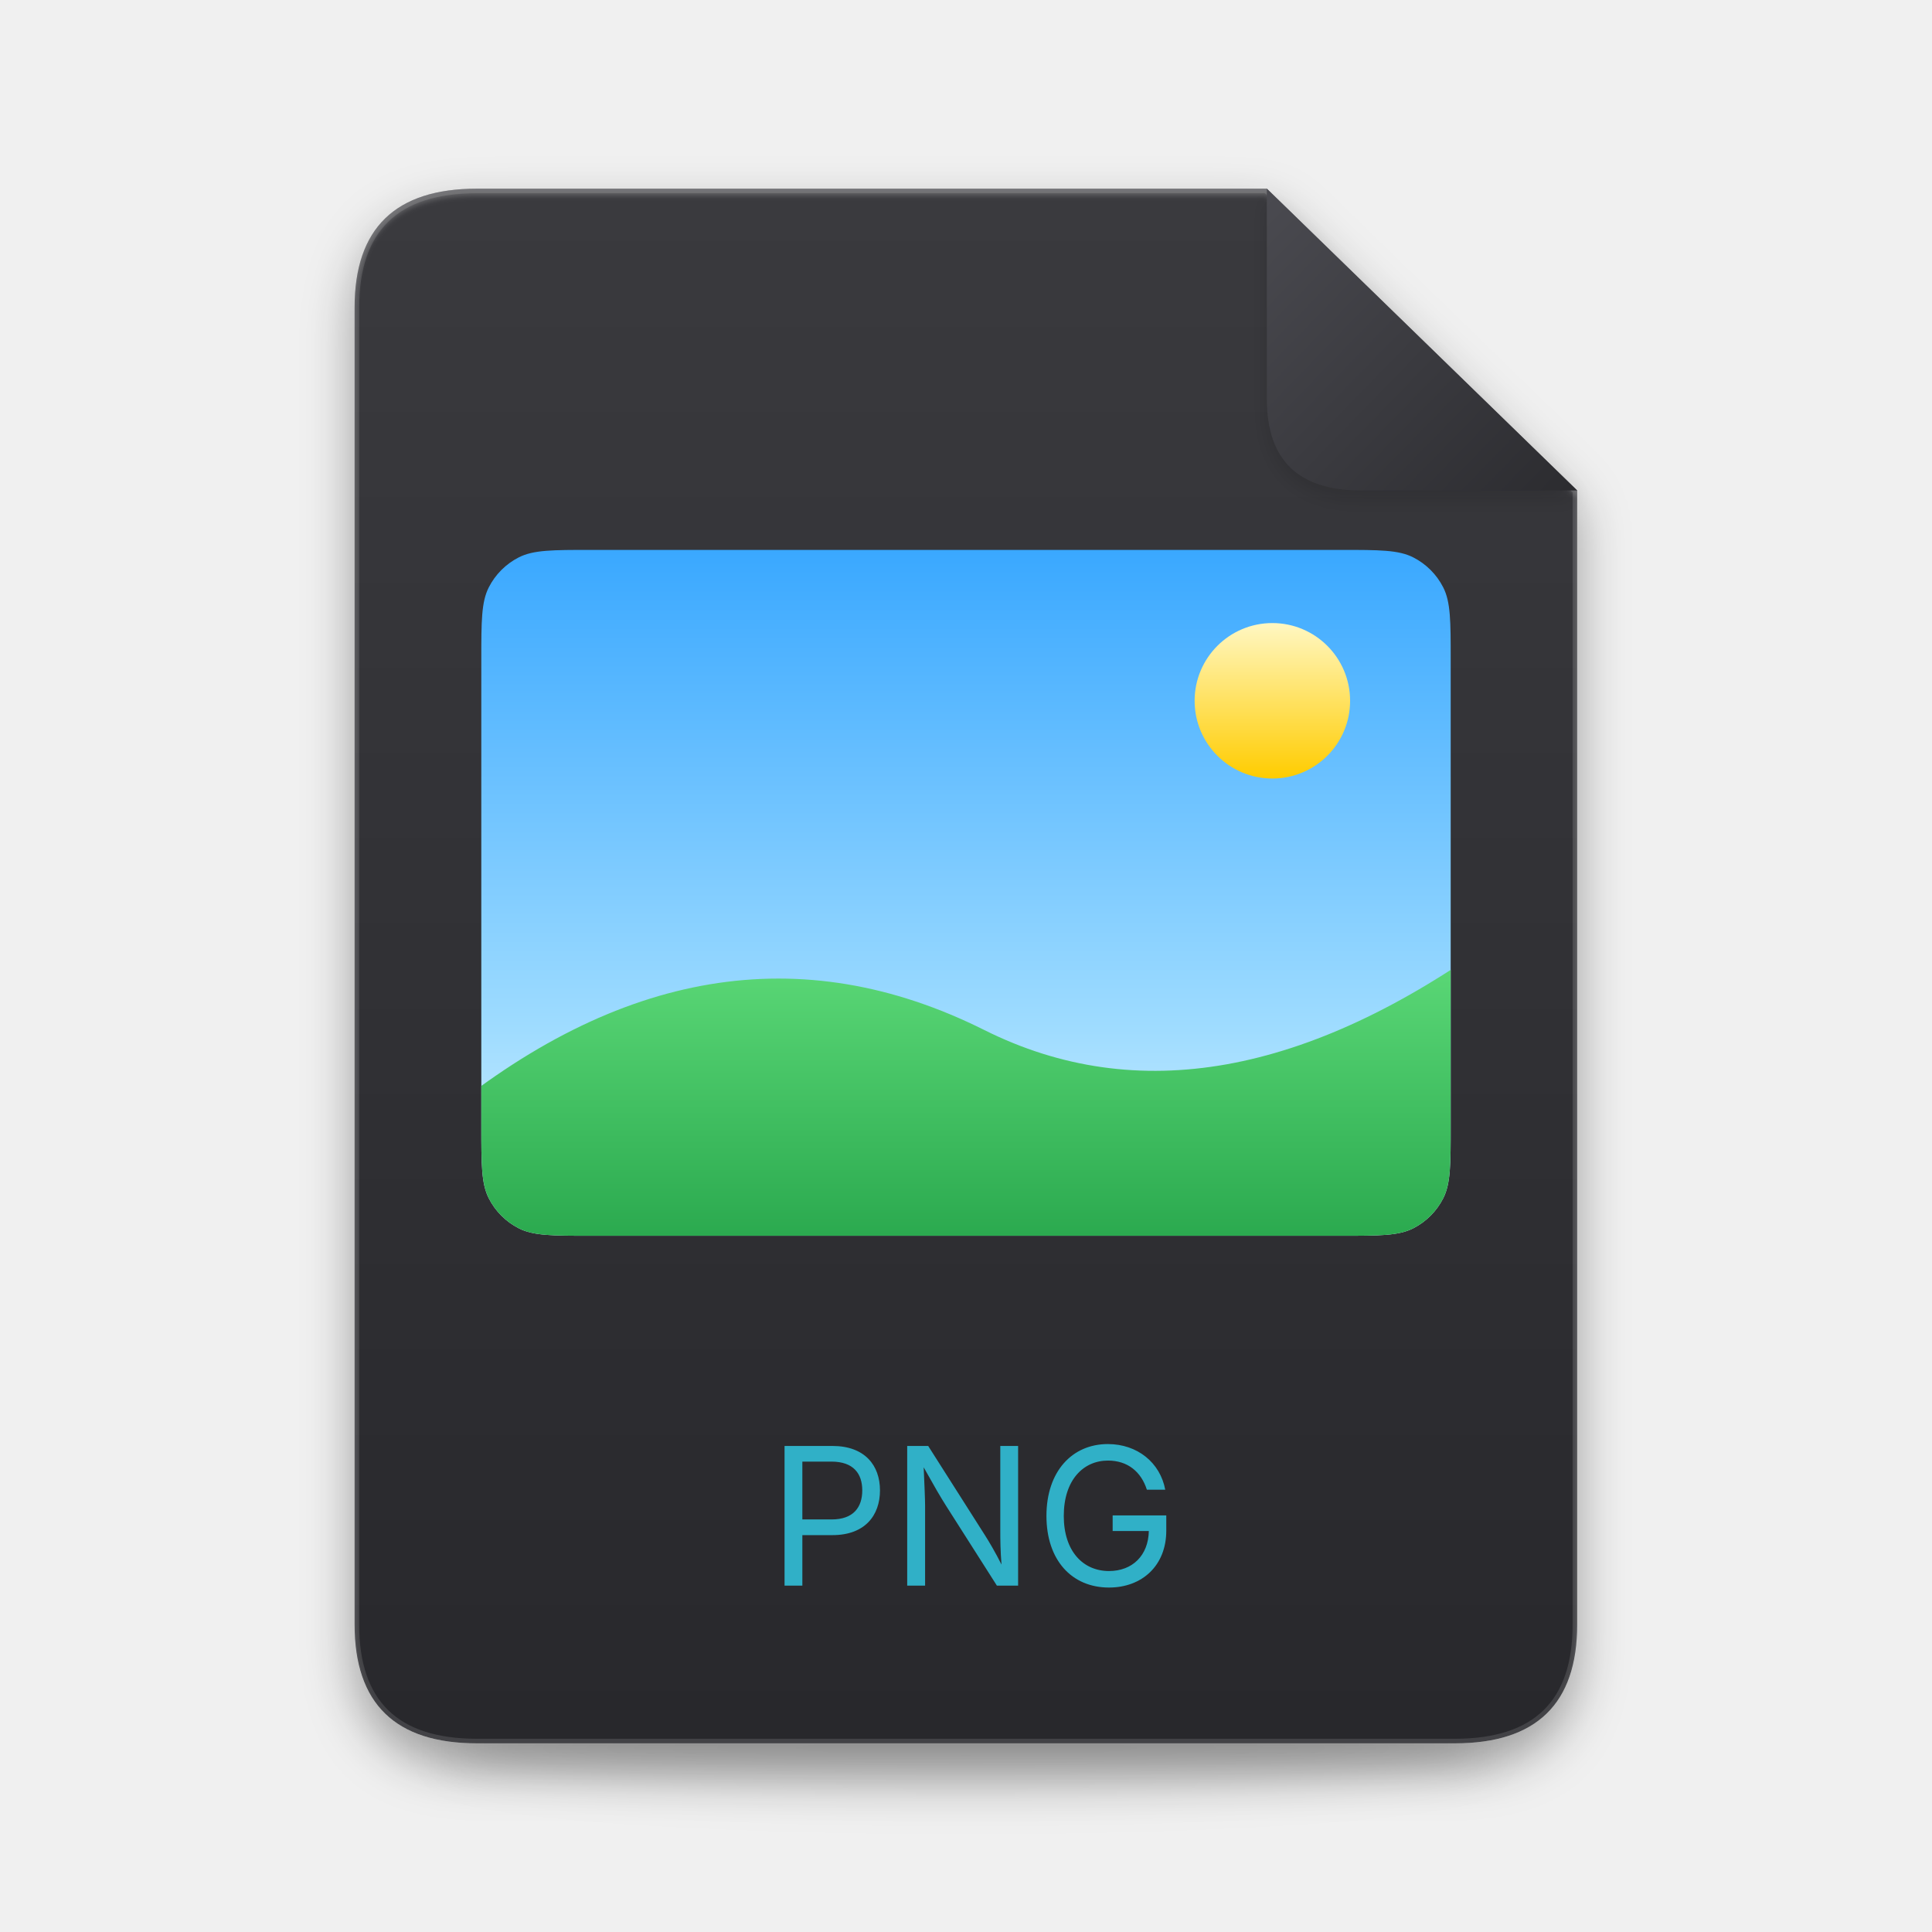
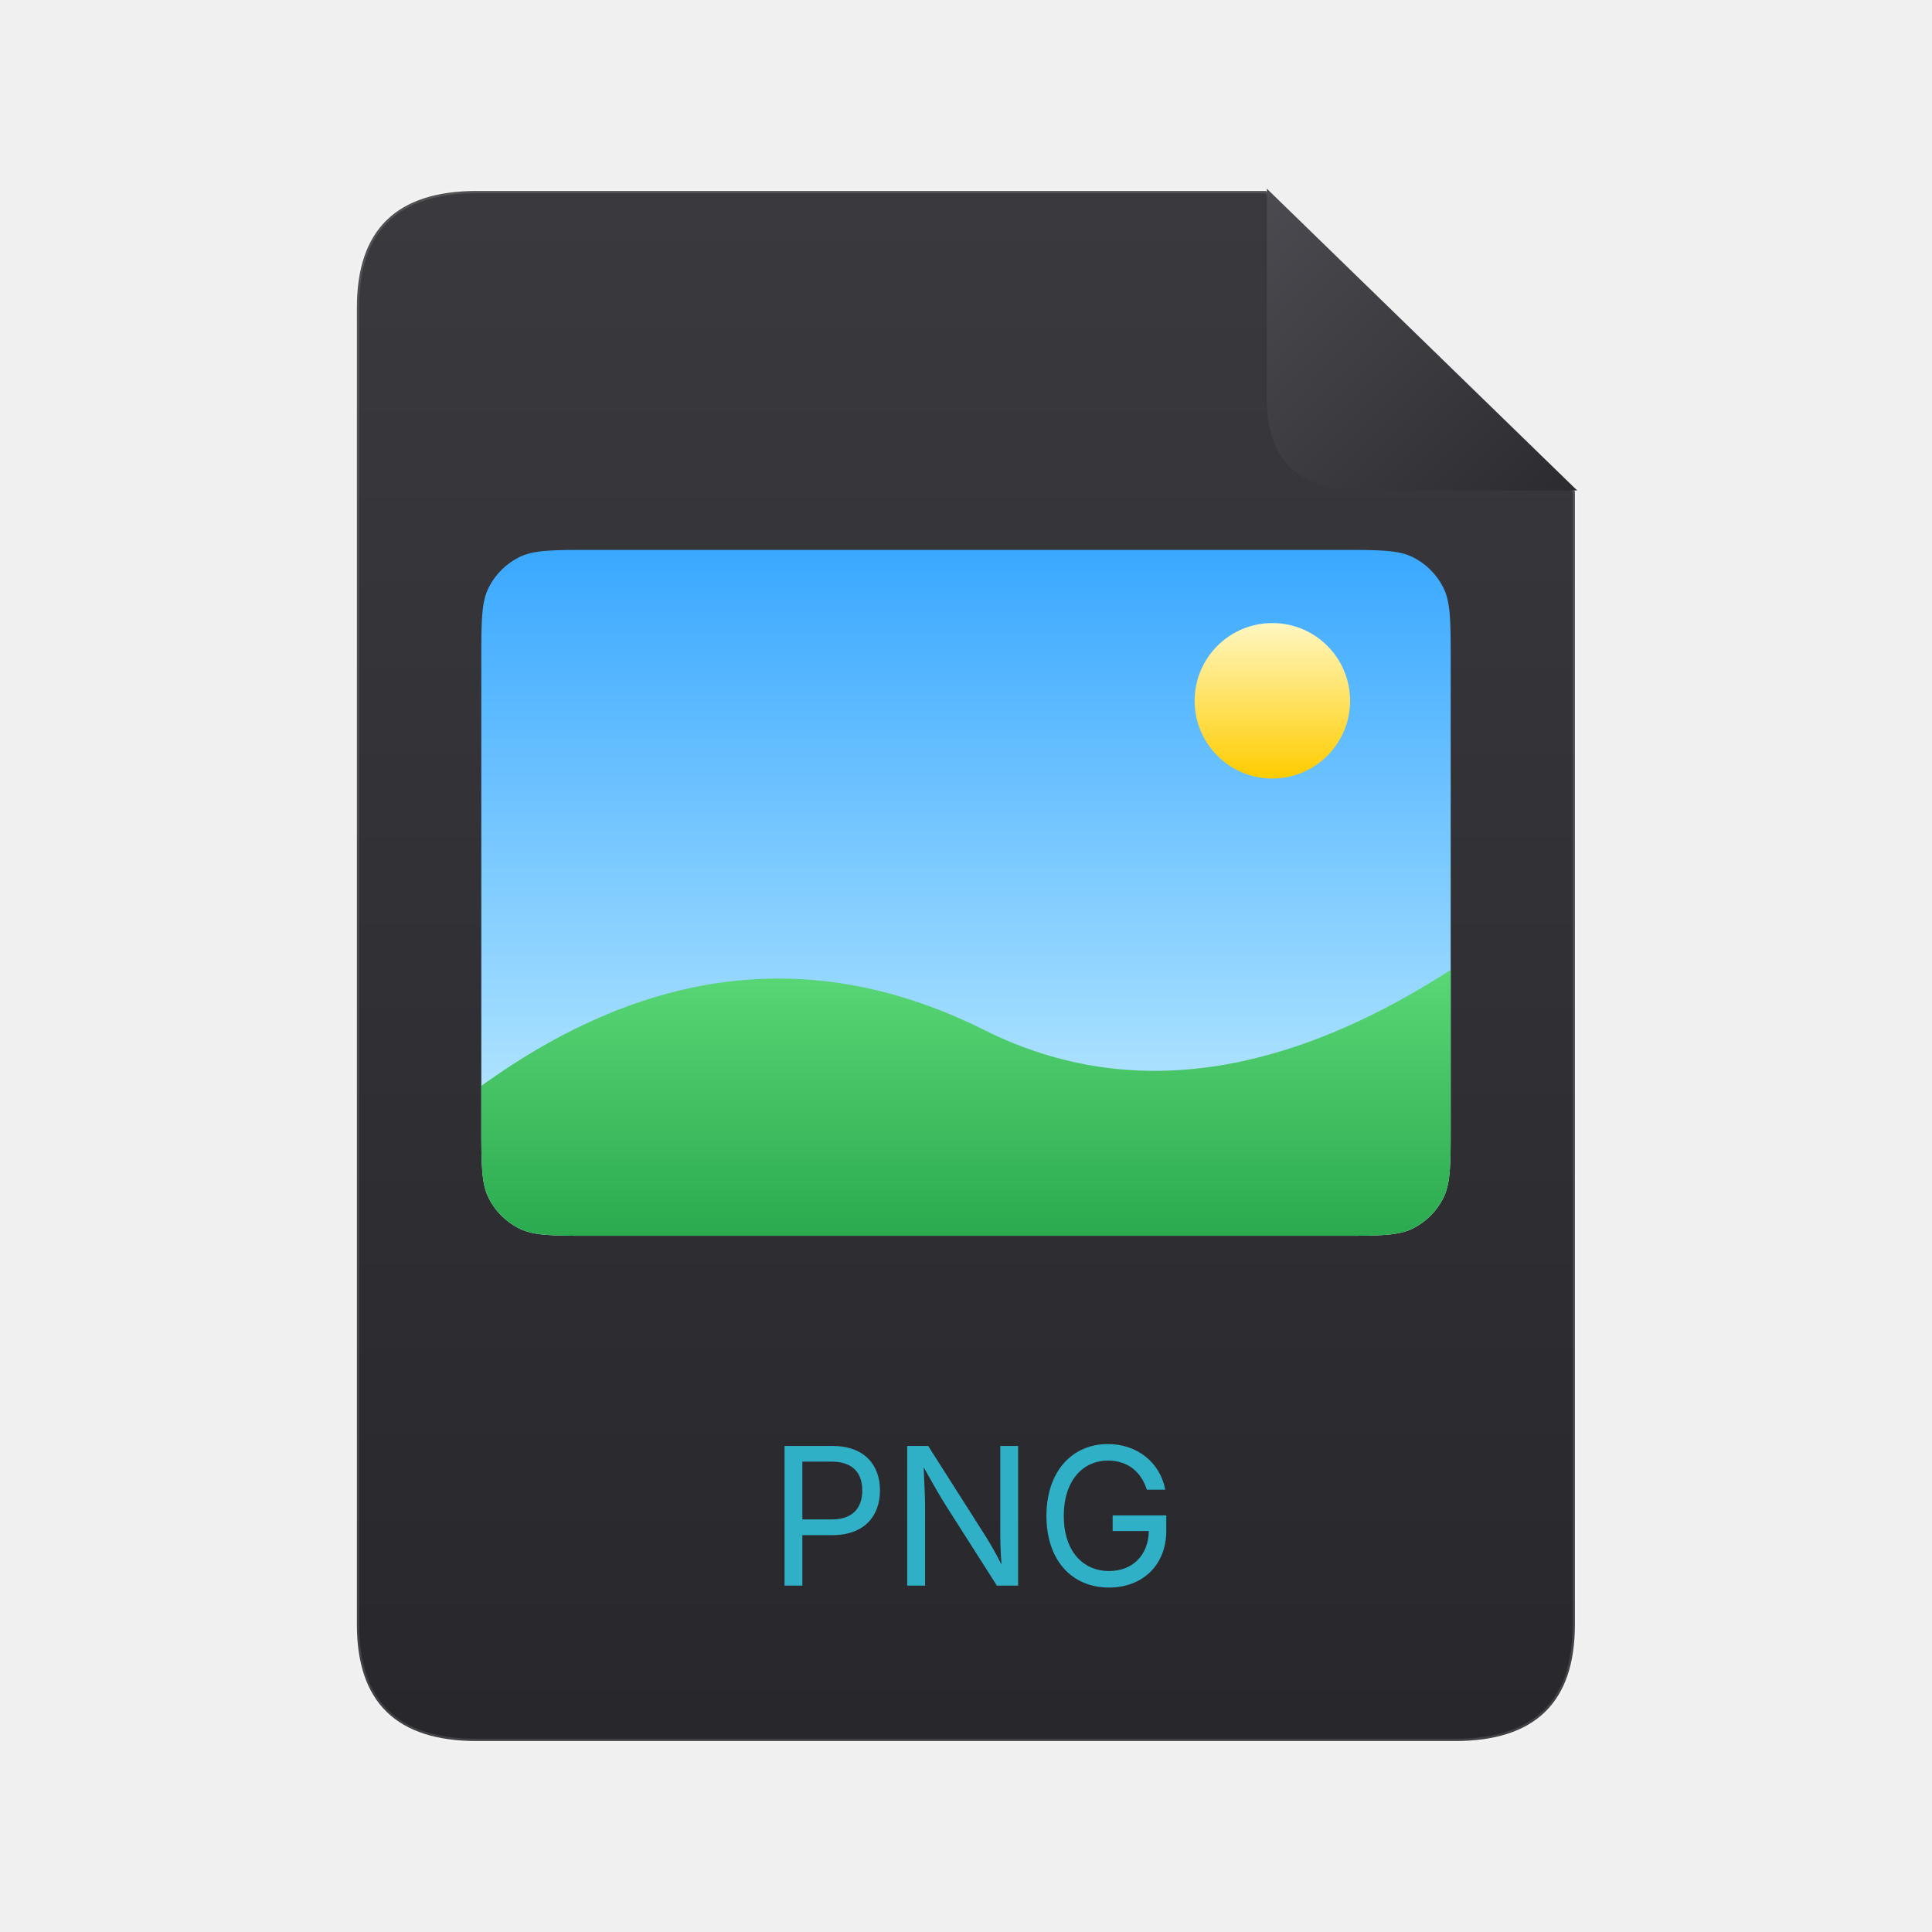
<svg xmlns="http://www.w3.org/2000/svg" xmlns:xlink="http://www.w3.org/1999/xlink" width="1024px" height="1024px" viewBox="0 0 1024 1024" version="1.1">
  <defs>
-     <path d="M835.941,259.953 L835.941,860.988 C835.941,898.069 819.111,918.784 785.451,923.133 C787.518,924.205 788.587,925.304 788.587,926.424 C788.587,938.47 664.729,948.235 511.941,948.235 C359.154,948.235 235.295,938.47 235.295,926.424 C235.295,925.305 236.364,924.205 238.425,923.132 C204.771,918.783 187.941,898.068 187.941,860.988 L187.941,163.012 C187.941,121.004 209.541,100 252.741,100 L671.449,100 Z" id="path-1" />
-     <filter x="-6.5%" y="-82.5%" width="113.0%" height="265.0%" filterUnits="objectBoundingBox" id="filter-2">
-       <feGaussianBlur stdDeviation="12" in="SourceGraphic" />
-     </filter>
-     <linearGradient x1="50%" y1="0%" x2="50%" y2="100%" id="linearGradient-3">
+     <path d="M835.941,259.953 L835.941,860.988 C835.941,902.996 814.341,924 771.141,924 L252.741,924 C209.541,924 187.941,902.996 187.941,860.988 L187.941,163.012 C187.941,121.004 209.541,100 252.741,100 L671.449,100 Z" id="path-1" />
+     <linearGradient x1="50%" y1="0%" x2="50%" y2="100%" id="linearGradient-2">
      <stop stop-color="#3A3A3E" offset="0%" />
      <stop stop-color="#28282C" offset="100%" />
    </linearGradient>
-     <path d="M55.8,0 L474.508,0 L639,159.953 L639,760.988 C639,802.996 617.4,824 574.2,824 L55.8,824 C12.6,824 -9,802.996 -9,760.988 L-9,63.012 C-9,21.004 12.6,0 55.8,0 Z" id="path-4" />
-     <filter x="-7.1%" y="-4.1%" width="114.2%" height="111.2%" filterUnits="objectBoundingBox" id="filter-5">
-       <feOffset dx="0" dy="12.118" in="SourceAlpha" result="shadowOffsetOuter1" />
-       <feGaussianBlur stdDeviation="13.329" in="shadowOffsetOuter1" result="shadowBlurOuter1" />
-       <feComposite in="shadowBlurOuter1" in2="SourceAlpha" operator="out" result="shadowBlurOuter1" />
-       <feColorMatrix values="0 0 0 0 0   0 0 0 0 0   0 0 0 0 0  0 0 0 0.349 0" type="matrix" in="shadowBlurOuter1" />
-     </filter>
-     <filter x="-4.6%" y="-2.1%" width="109.2%" height="107.2%" filterUnits="objectBoundingBox" id="filter-6">
-       <feGaussianBlur stdDeviation="1.212" in="SourceAlpha" result="shadowBlurInner1" />
-       <feOffset dx="0" dy="3.635" in="shadowBlurInner1" result="shadowOffsetInner1" />
-       <feComposite in="shadowOffsetInner1" in2="SourceAlpha" operator="arithmetic" k2="-1" k3="1" result="shadowInnerInner1" />
-       <feColorMatrix values="0 0 0 0 1   0 0 0 0 1   0 0 0 0 1  0 0 0 0.2 0" type="matrix" in="shadowInnerInner1" />
-     </filter>
-     <linearGradient x1="50%" y1="0%" x2="50%" y2="100%" id="linearGradient-7">
+     <linearGradient x1="50%" y1="0%" x2="50%" y2="100%" id="linearGradient-3">
      <stop stop-color="#3AA8FF" offset="0%" />
      <stop stop-color="#9FDCFF" offset="70%" />
      <stop stop-color="#D9F2FF" offset="100%" />
    </linearGradient>
-     <path d="M421.694,399.882 L819.153,399.882 C839.512,399.882 849.692,399.882 857.469,403.845 C864.309,407.33 869.87,412.891 873.355,419.731 C877.318,427.508 877.318,437.688 877.318,458.047 L877.318,705.247 C877.318,725.607 877.318,735.786 873.355,743.563 C869.87,750.403 864.309,755.964 857.469,759.45 C849.692,763.412 839.512,763.412 819.153,763.412 L421.694,763.412 C401.335,763.412 391.155,763.412 383.378,759.45 C376.538,755.964 370.977,750.403 367.492,743.563 C363.529,735.786 363.529,725.607 363.529,705.247 L363.529,458.047 C363.529,437.688 363.529,427.508 367.492,419.731 C370.977,412.891 376.538,407.33 383.378,403.845 C391.155,399.882 401.335,399.882 421.694,399.882 Z" id="path-8" />
-     <linearGradient x1="50%" y1="0%" x2="50%" y2="100%" id="linearGradient-10">
+     <path d="M421.694,399.882 L819.153,399.882 C839.512,399.882 849.692,399.882 857.469,403.845 C864.309,407.33 869.87,412.891 873.355,419.731 C877.318,427.508 877.318,437.688 877.318,458.047 L877.318,705.247 C877.318,725.607 877.318,735.786 873.355,743.563 C869.87,750.403 864.309,755.964 857.469,759.45 C849.692,763.412 839.512,763.412 819.153,763.412 L421.694,763.412 C401.335,763.412 391.155,763.412 383.378,759.45 C376.538,755.964 370.977,750.403 367.492,743.563 C363.529,735.786 363.529,725.607 363.529,705.247 L363.529,458.047 C363.529,437.688 363.529,427.508 367.492,419.731 C370.977,412.891 376.538,407.33 383.378,403.845 C391.155,399.882 401.335,399.882 421.694,399.882 Z" id="path-4" />
+     <linearGradient x1="50%" y1="0%" x2="50%" y2="100%" id="linearGradient-6">
      <stop stop-color="#FFF7C2" offset="0%" />
      <stop stop-color="#FFCC00" offset="100%" />
    </linearGradient>
-     <linearGradient x1="50%" y1="0%" x2="50%" y2="100%" id="linearGradient-11">
+     <linearGradient x1="50%" y1="0%" x2="50%" y2="100%" id="linearGradient-7">
      <stop stop-color="#5FDC7A" offset="0%" />
      <stop stop-color="#1F9E45" offset="100%" />
    </linearGradient>
-     <linearGradient x1="0%" y1="2.722%" x2="100%" y2="97.278%" id="linearGradient-12">
+     <linearGradient x1="0%" y1="2.722%" x2="100%" y2="97.278%" id="linearGradient-8">
      <stop stop-color="#4A4A50" offset="0%" />
      <stop stop-color="#2C2C30" offset="100%" />
    </linearGradient>
-     <path d="M474.508,0 L639,159.953 L524.354,159.953 C491.123,159.953 474.508,143.796 474.508,111.482 L474.508,0 Z" id="path-13" />
-     <filter x="-10.3%" y="-7.6%" width="120.6%" height="121.2%" filterUnits="objectBoundingBox" id="filter-14">
-       <feOffset dx="0" dy="4.847" in="SourceAlpha" result="shadowOffsetOuter1" />
-       <feGaussianBlur stdDeviation="4.847" in="shadowOffsetOuter1" result="shadowBlurOuter1" />
-       <feColorMatrix values="0 0 0 0 0   0 0 0 0 0   0 0 0 0 0  0 0 0 0.122 0" type="matrix" in="shadowBlurOuter1" />
-     </filter>
  </defs>
  <g id="icon-dark" stroke="none" fill="none" xlink:href="#path-1" fill-rule="evenodd" stroke-width="1">
    <g id="Glyph" transform="translate(196.9412, 100)">
-       <ellipse id="Ground-shadow" fill-opacity="0.149" fill="#000000" filter="url(#filter-2)" cx="315" cy="826.424" rx="276.646" ry="21.812" />
-       <g id="Page">
-         <use fill="black" fill-opacity="1" filter="url(#filter-5)" xlink:href="#path-4" />
-         <use fill="url(#linearGradient-3)" fill-rule="evenodd" xlink:href="#path-4" />
-         <use fill="black" fill-opacity="1" filter="url(#filter-6)" xlink:href="#path-4" />
-         <path stroke-opacity="0.122" stroke="#FFFFFF" stroke-width="2.424" d="M637.788,160.465 L637.788,760.988 C637.788,802.319 616.738,822.788 574.2,822.788 L55.8,822.788 C13.262,822.788 -7.788,802.319 -7.788,760.988 L-7.788,63.012 C-7.788,21.681 13.262,1.212 55.8,1.212 L474.016,1.212 Z" stroke-linejoin="square" />
-       </g>
+       <path d="M637.788,160.465 L637.788,760.988 C637.788,802.319 616.738,822.788 574.2,822.788 L55.8,822.788 C13.262,822.788 -7.788,802.319 -7.788,760.988 L-7.788,63.012 C-7.788,21.681 13.262,1.212 55.8,1.212 L474.016,1.212 Z" id="Page" stroke-opacity="0.122" stroke="#FFFFFF" stroke-width="2.424" fill="url(#linearGradient-2)" />
      <g id="Photo" transform="translate(-305.3647, -208.4235)">
-         <mask id="mask-9" fill="white">
-           <use xlink:href="#path-8" />
+         <mask id="mask-5" fill="white">
+           <use xlink:href="#path-4" />
        </mask>
-         <use id="Photo-mask" fill="url(#linearGradient-7)" xlink:href="#path-8" />
-         <circle id="Sun" fill="url(#linearGradient-10)" mask="url(#mask-9)" cx="782.8" cy="479.859" r="41.2" />
-         <path d="M339.294,702.824 C436.235,622.039 533.176,605.882 630.118,654.353 C710.902,694.745 801.38,678.588 901.553,605.882 L901.553,799.765 L339.294,799.765 L339.294,702.824 Z" id="Hill" fill="url(#linearGradient-11)" mask="url(#mask-9)" />
+         <use id="Photo-mask" fill="url(#linearGradient-3)" xlink:href="#path-4" />
+         <circle id="Sun" fill="url(#linearGradient-6)" mask="url(#mask-5)" cx="782.8" cy="479.859" r="41.2" />
+         <path d="M339.294,702.824 C436.235,622.039 533.176,605.882 630.118,654.353 C710.902,694.745 801.38,678.588 901.553,605.882 L901.553,799.765 L339.294,799.765 L339.294,702.824 Z" id="Hill" fill="url(#linearGradient-7)" mask="url(#mask-5)" />
      </g>
      <text id="Extension" font-family="Inter-Regular_Medium, Inter" font-size="101.788" font-weight="400" fill="#30B0C7">
        <tspan x="209.932" y="740.429">PNG</tspan>
      </text>
-       <g id="Corner">
-         <use fill="black" fill-opacity="1" filter="url(#filter-14)" xlink:href="#path-13" />
-         <use fill="url(#linearGradient-12)" fill-rule="evenodd" xlink:href="#path-13" />
-       </g>
+       <path d="M474.508,0 L639,159.953 L524.354,159.953 C491.123,159.953 474.508,143.796 474.508,111.482 L474.508,0 Z" id="Corner" fill="url(#linearGradient-8)" />
    </g>
  </g>
</svg>
